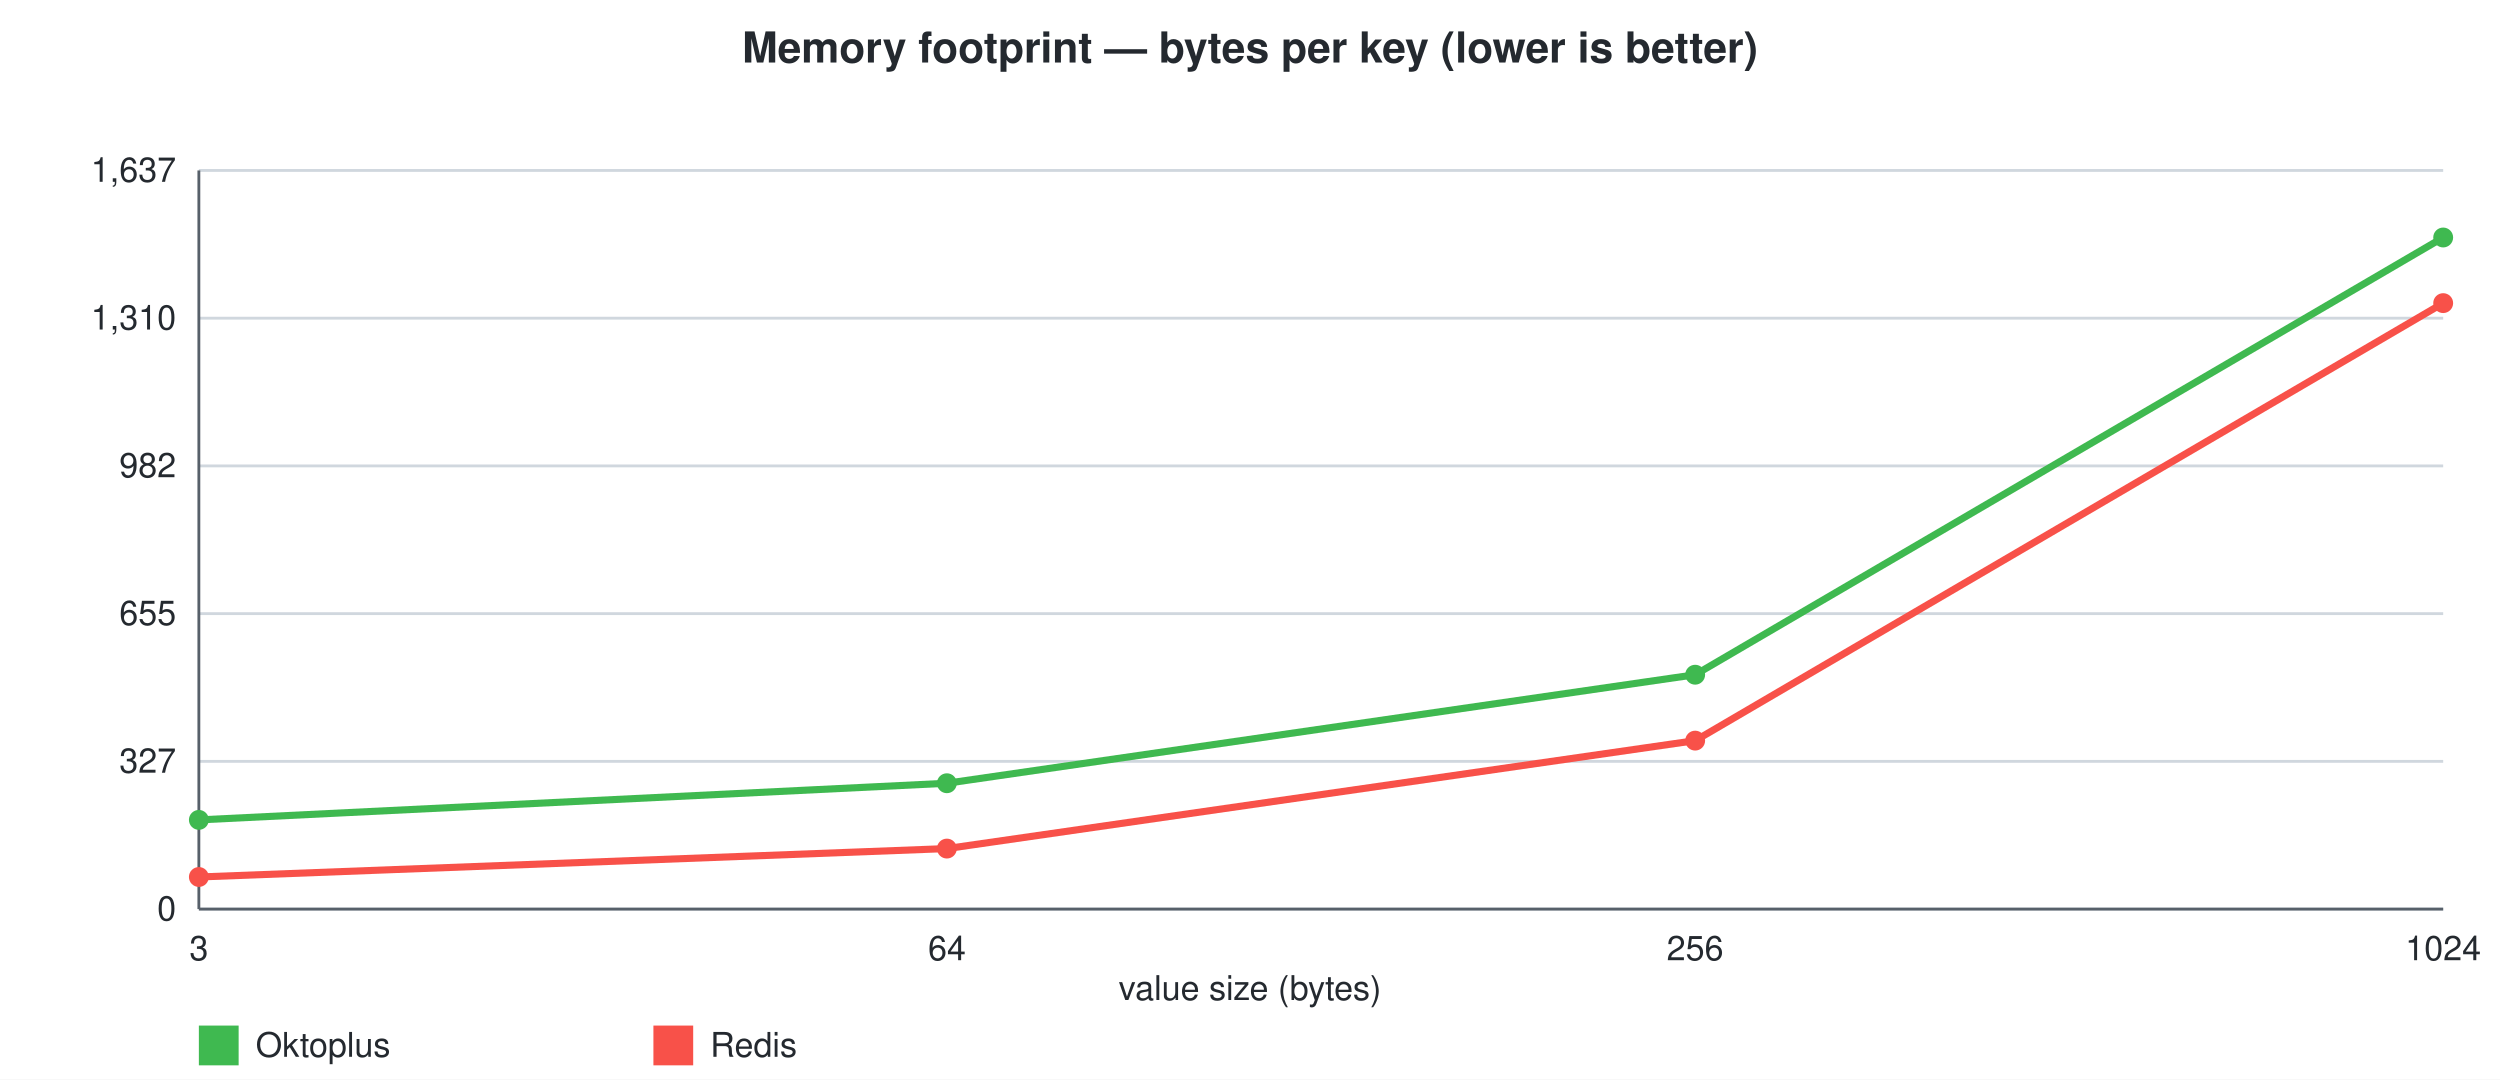
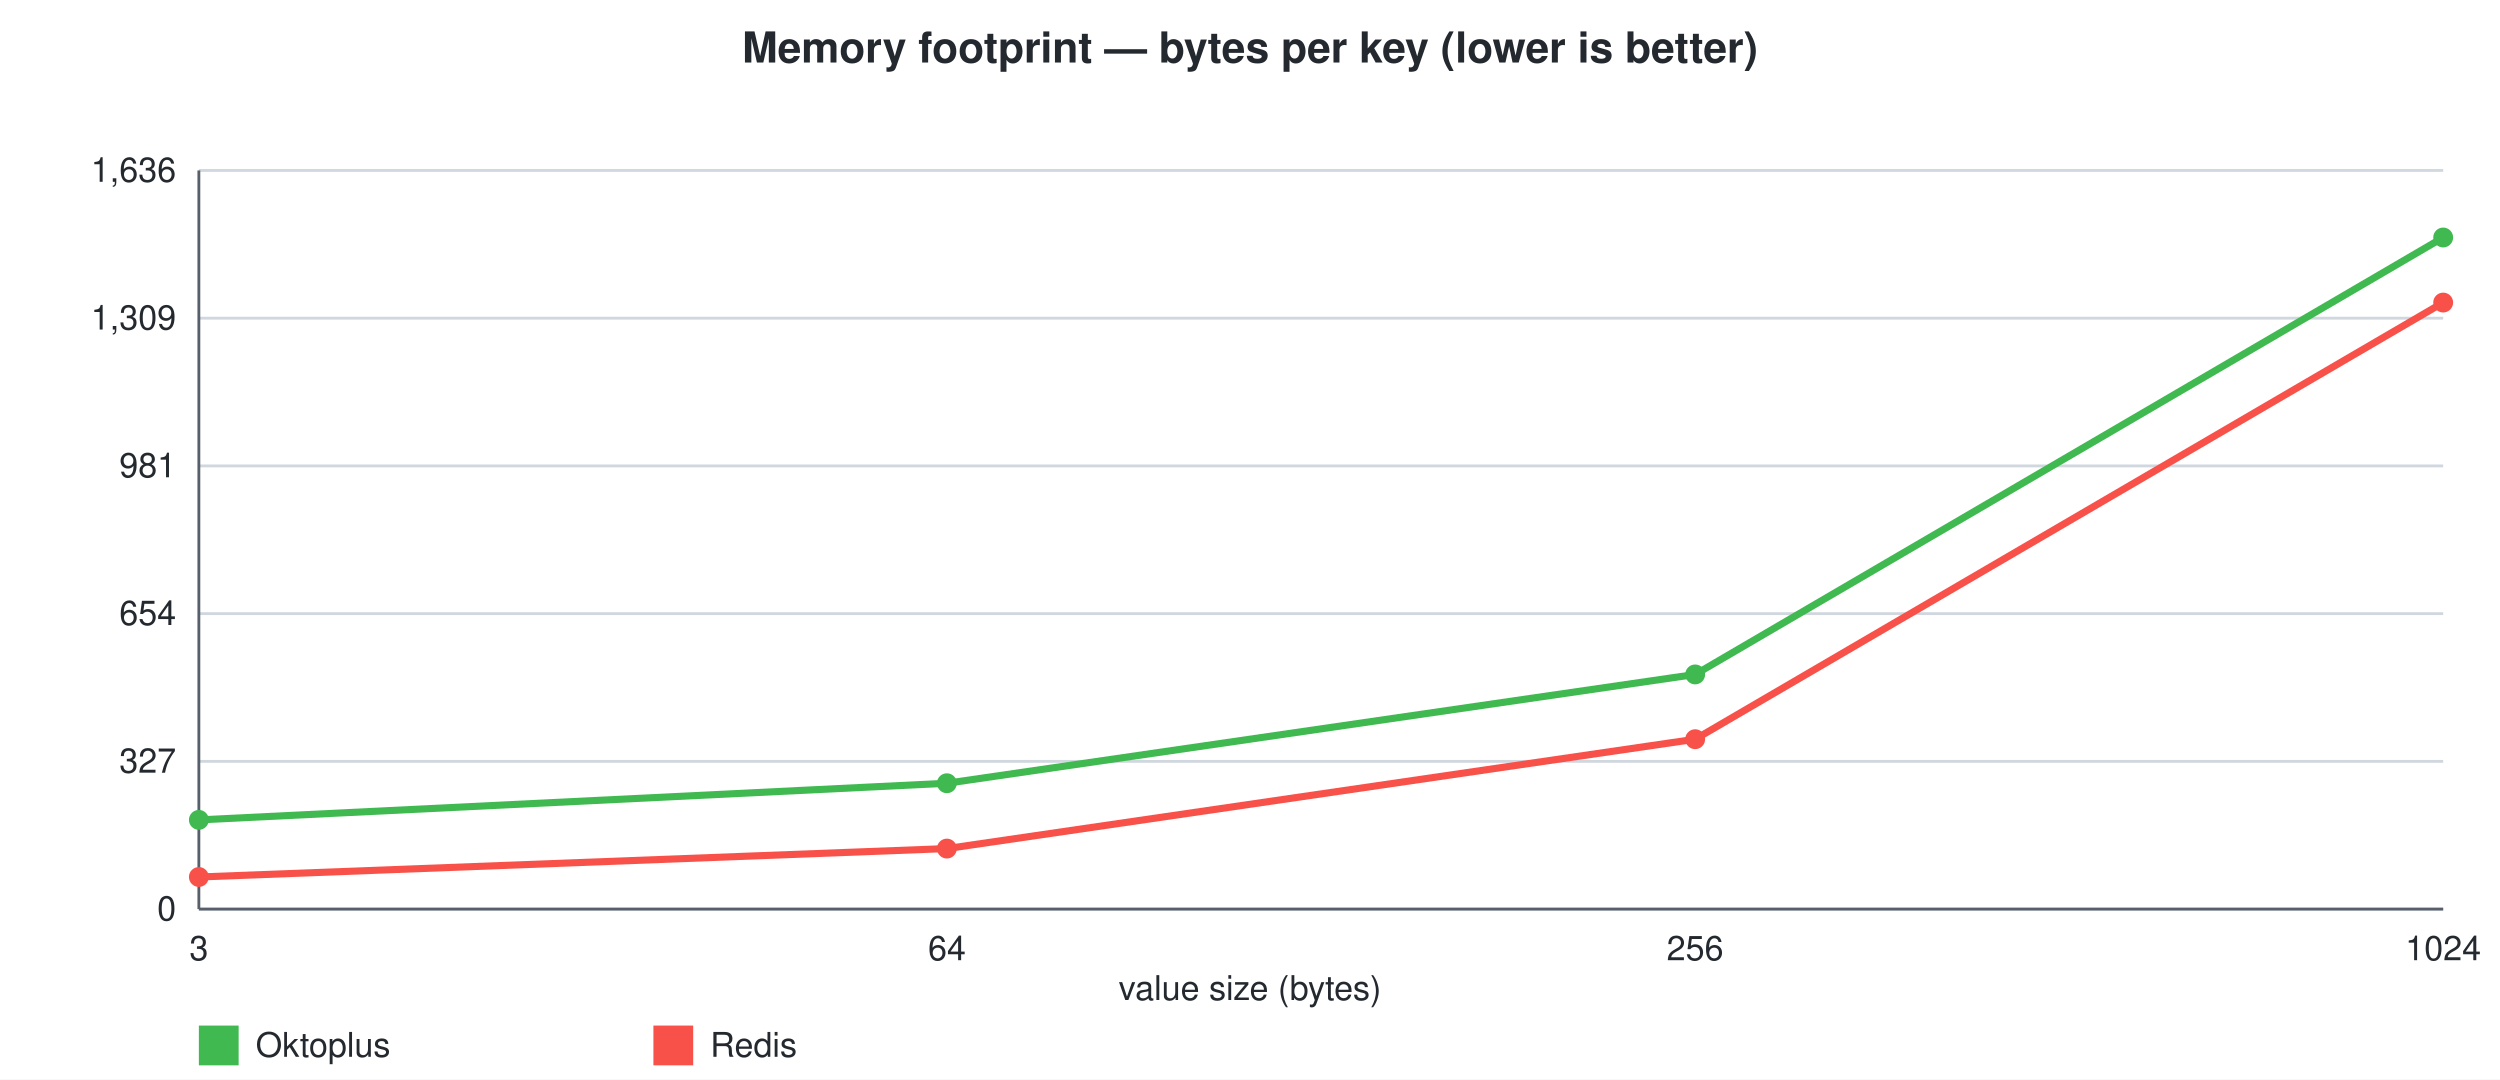
<svg xmlns="http://www.w3.org/2000/svg" width="880" height="380" viewBox="0 0 880 380" font-family="-apple-system, Segoe UI, Helvetica, Arial, sans-serif" font-size="12">
  <rect width="880" height="380" fill="#ffffff" />
  <text x="440.0" y="22" text-anchor="middle" fill="#24292f" font-size="15" font-weight="600">Memory footprint — bytes per key (lower is better)</text>
  <line x1="70" y1="320.0" x2="860" y2="320.0" stroke="#d0d7de" stroke-width="1" />
  <text x="62" y="324.0" text-anchor="end" fill="#24292f">0</text>
  <line x1="70" y1="268.0" x2="860" y2="268.0" stroke="#d0d7de" stroke-width="1" />
  <text x="62" y="272.0" text-anchor="end" fill="#24292f">327</text>
  <line x1="70" y1="216.0" x2="860" y2="216.0" stroke="#d0d7de" stroke-width="1" />
-   <text x="62" y="220.0" text-anchor="end" fill="#24292f">655</text>
+   <text x="62" y="220.0" text-anchor="end" fill="#24292f">654</text>
  <line x1="70" y1="164" x2="860" y2="164" stroke="#d0d7de" stroke-width="1" />
-   <text x="62" y="168" text-anchor="end" fill="#24292f">982</text>
+   <text x="62" y="168" text-anchor="end" fill="#24292f">981</text>
  <line x1="70" y1="112.0" x2="860" y2="112.0" stroke="#d0d7de" stroke-width="1" />
-   <text x="62" y="116.0" text-anchor="end" fill="#24292f">1,310</text>
+   <text x="62" y="116.0" text-anchor="end" fill="#24292f">1,309</text>
  <line x1="70" y1="60.0" x2="860" y2="60.0" stroke="#d0d7de" stroke-width="1" />
-   <text x="62" y="64.0" text-anchor="end" fill="#24292f">1,637</text>
+   <text x="62" y="64.0" text-anchor="end" fill="#24292f">1,636</text>
  <line x1="70" y1="60" x2="70" y2="320" stroke="#57606a" stroke-width="1" />
  <line x1="70" y1="320" x2="860" y2="320" stroke="#57606a" stroke-width="1" />
  <text x="70.0" y="338" text-anchor="middle" fill="#24292f">3</text>
  <text x="333.333" y="338" text-anchor="middle" fill="#24292f">64</text>
  <text x="596.667" y="338" text-anchor="middle" fill="#24292f">256</text>
  <text x="860.0" y="338" text-anchor="middle" fill="#24292f">1024</text>
  <text x="440.0" y="352" text-anchor="middle" fill="#24292f">value size (bytes)</text>
-   <polyline fill="none" stroke="#3fb950" stroke-width="2.5" points="70.0,288.6 333.3,275.7 596.7,237.5 860.0,83.6" />
+   <polyline fill="none" stroke="#3fb950" stroke-width="2.5" points="70.0,288.6 333.3,275.7 596.7,237.4 860.0,83.6" />
  <circle cx="70.0" cy="288.6" r="3.5" fill="#3fb950" />
  <circle cx="333.3" cy="275.7" r="3.5" fill="#3fb950" />
-   <circle cx="596.7" cy="237.5" r="3.5" fill="#3fb950" />
+   <circle cx="596.7" cy="237.4" r="3.5" fill="#3fb950" />
  <circle cx="860.0" cy="83.6" r="3.5" fill="#3fb950" />
-   <polyline fill="none" stroke="#f85149" stroke-width="2.5" points="70.0,308.7 333.3,298.7 596.7,260.7 860.0,106.7" />
+   <polyline fill="none" stroke="#f85149" stroke-width="2.5" points="70.0,308.7 333.3,298.7 596.7,260.2 860.0,106.5" />
  <circle cx="70.0" cy="308.7" r="3.5" fill="#f85149" />
  <circle cx="333.3" cy="298.7" r="3.5" fill="#f85149" />
-   <circle cx="596.7" cy="260.7" r="3.5" fill="#f85149" />
-   <circle cx="860.0" cy="106.7" r="3.5" fill="#f85149" />
+   <circle cx="596.7" cy="260.2" r="3.5" fill="#f85149" />
+   <circle cx="860.0" cy="106.5" r="3.5" fill="#f85149" />
  <rect x="70" y="361" width="14" height="14" fill="#3fb950" />
  <text x="90" y="372" fill="#24292f">Oktoplus</text>
  <rect x="230" y="361" width="14" height="14" fill="#f85149" />
  <text x="250" y="372" fill="#24292f">Redis</text>
</svg>
